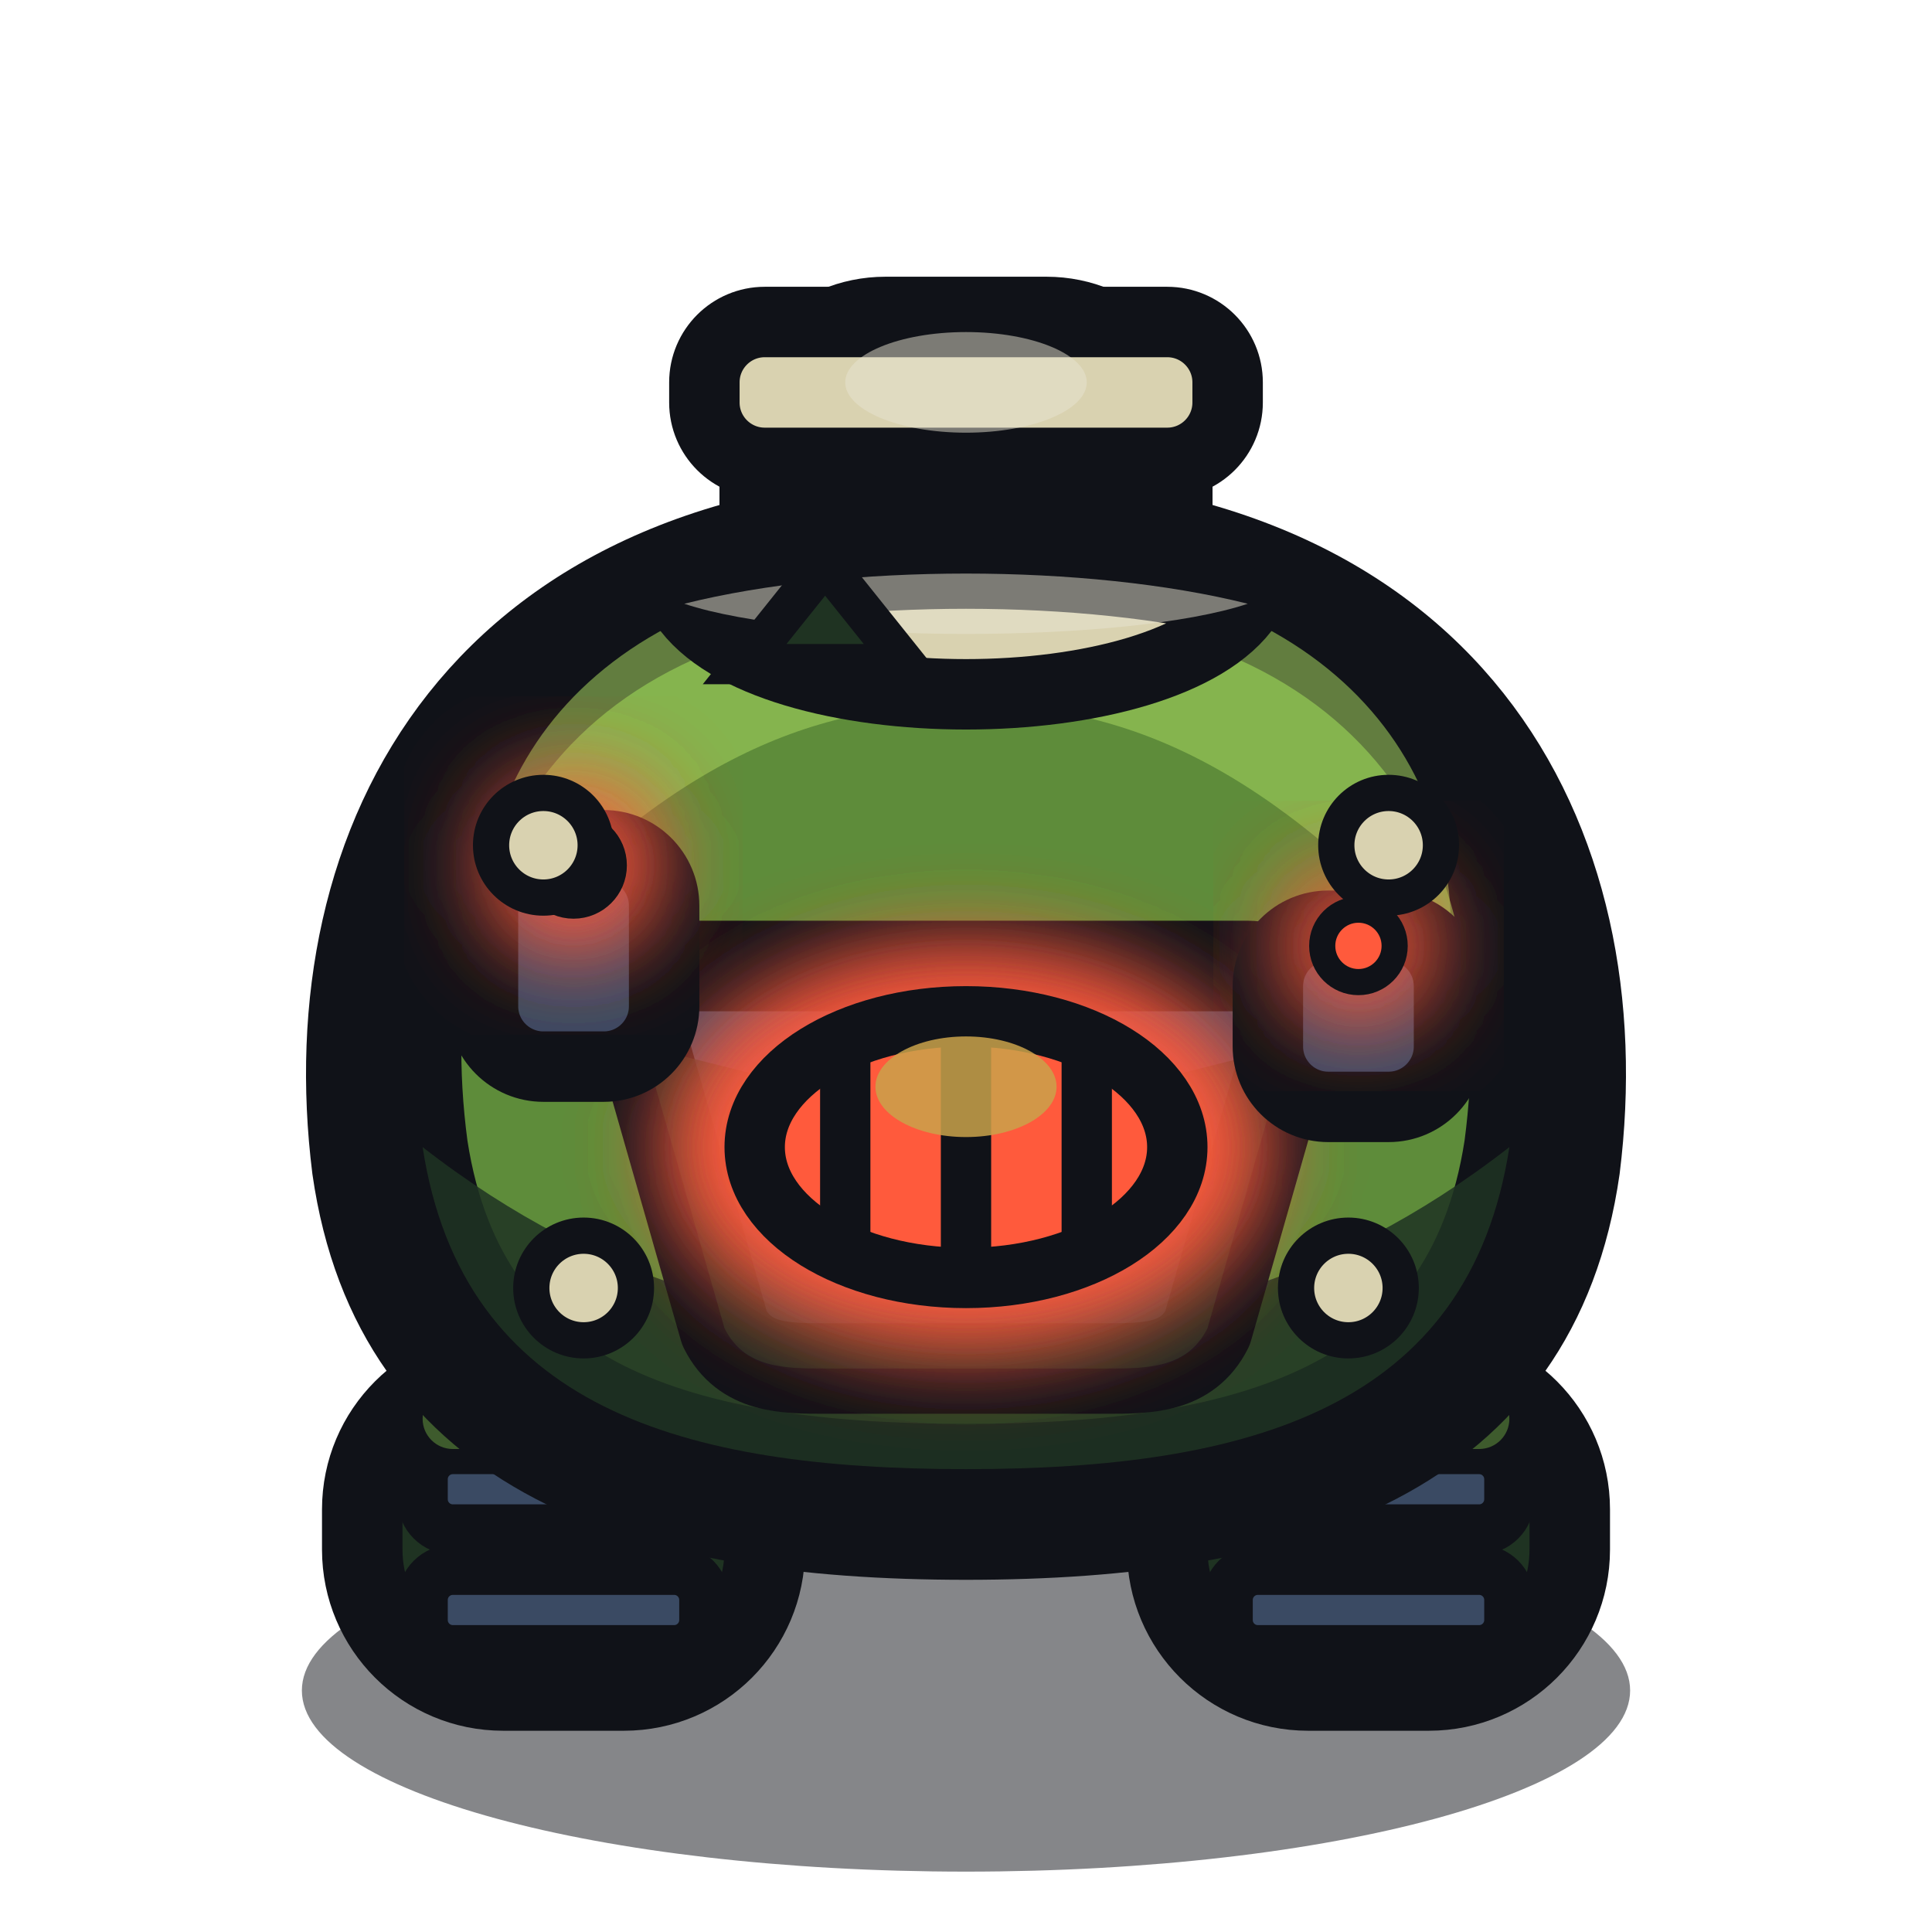
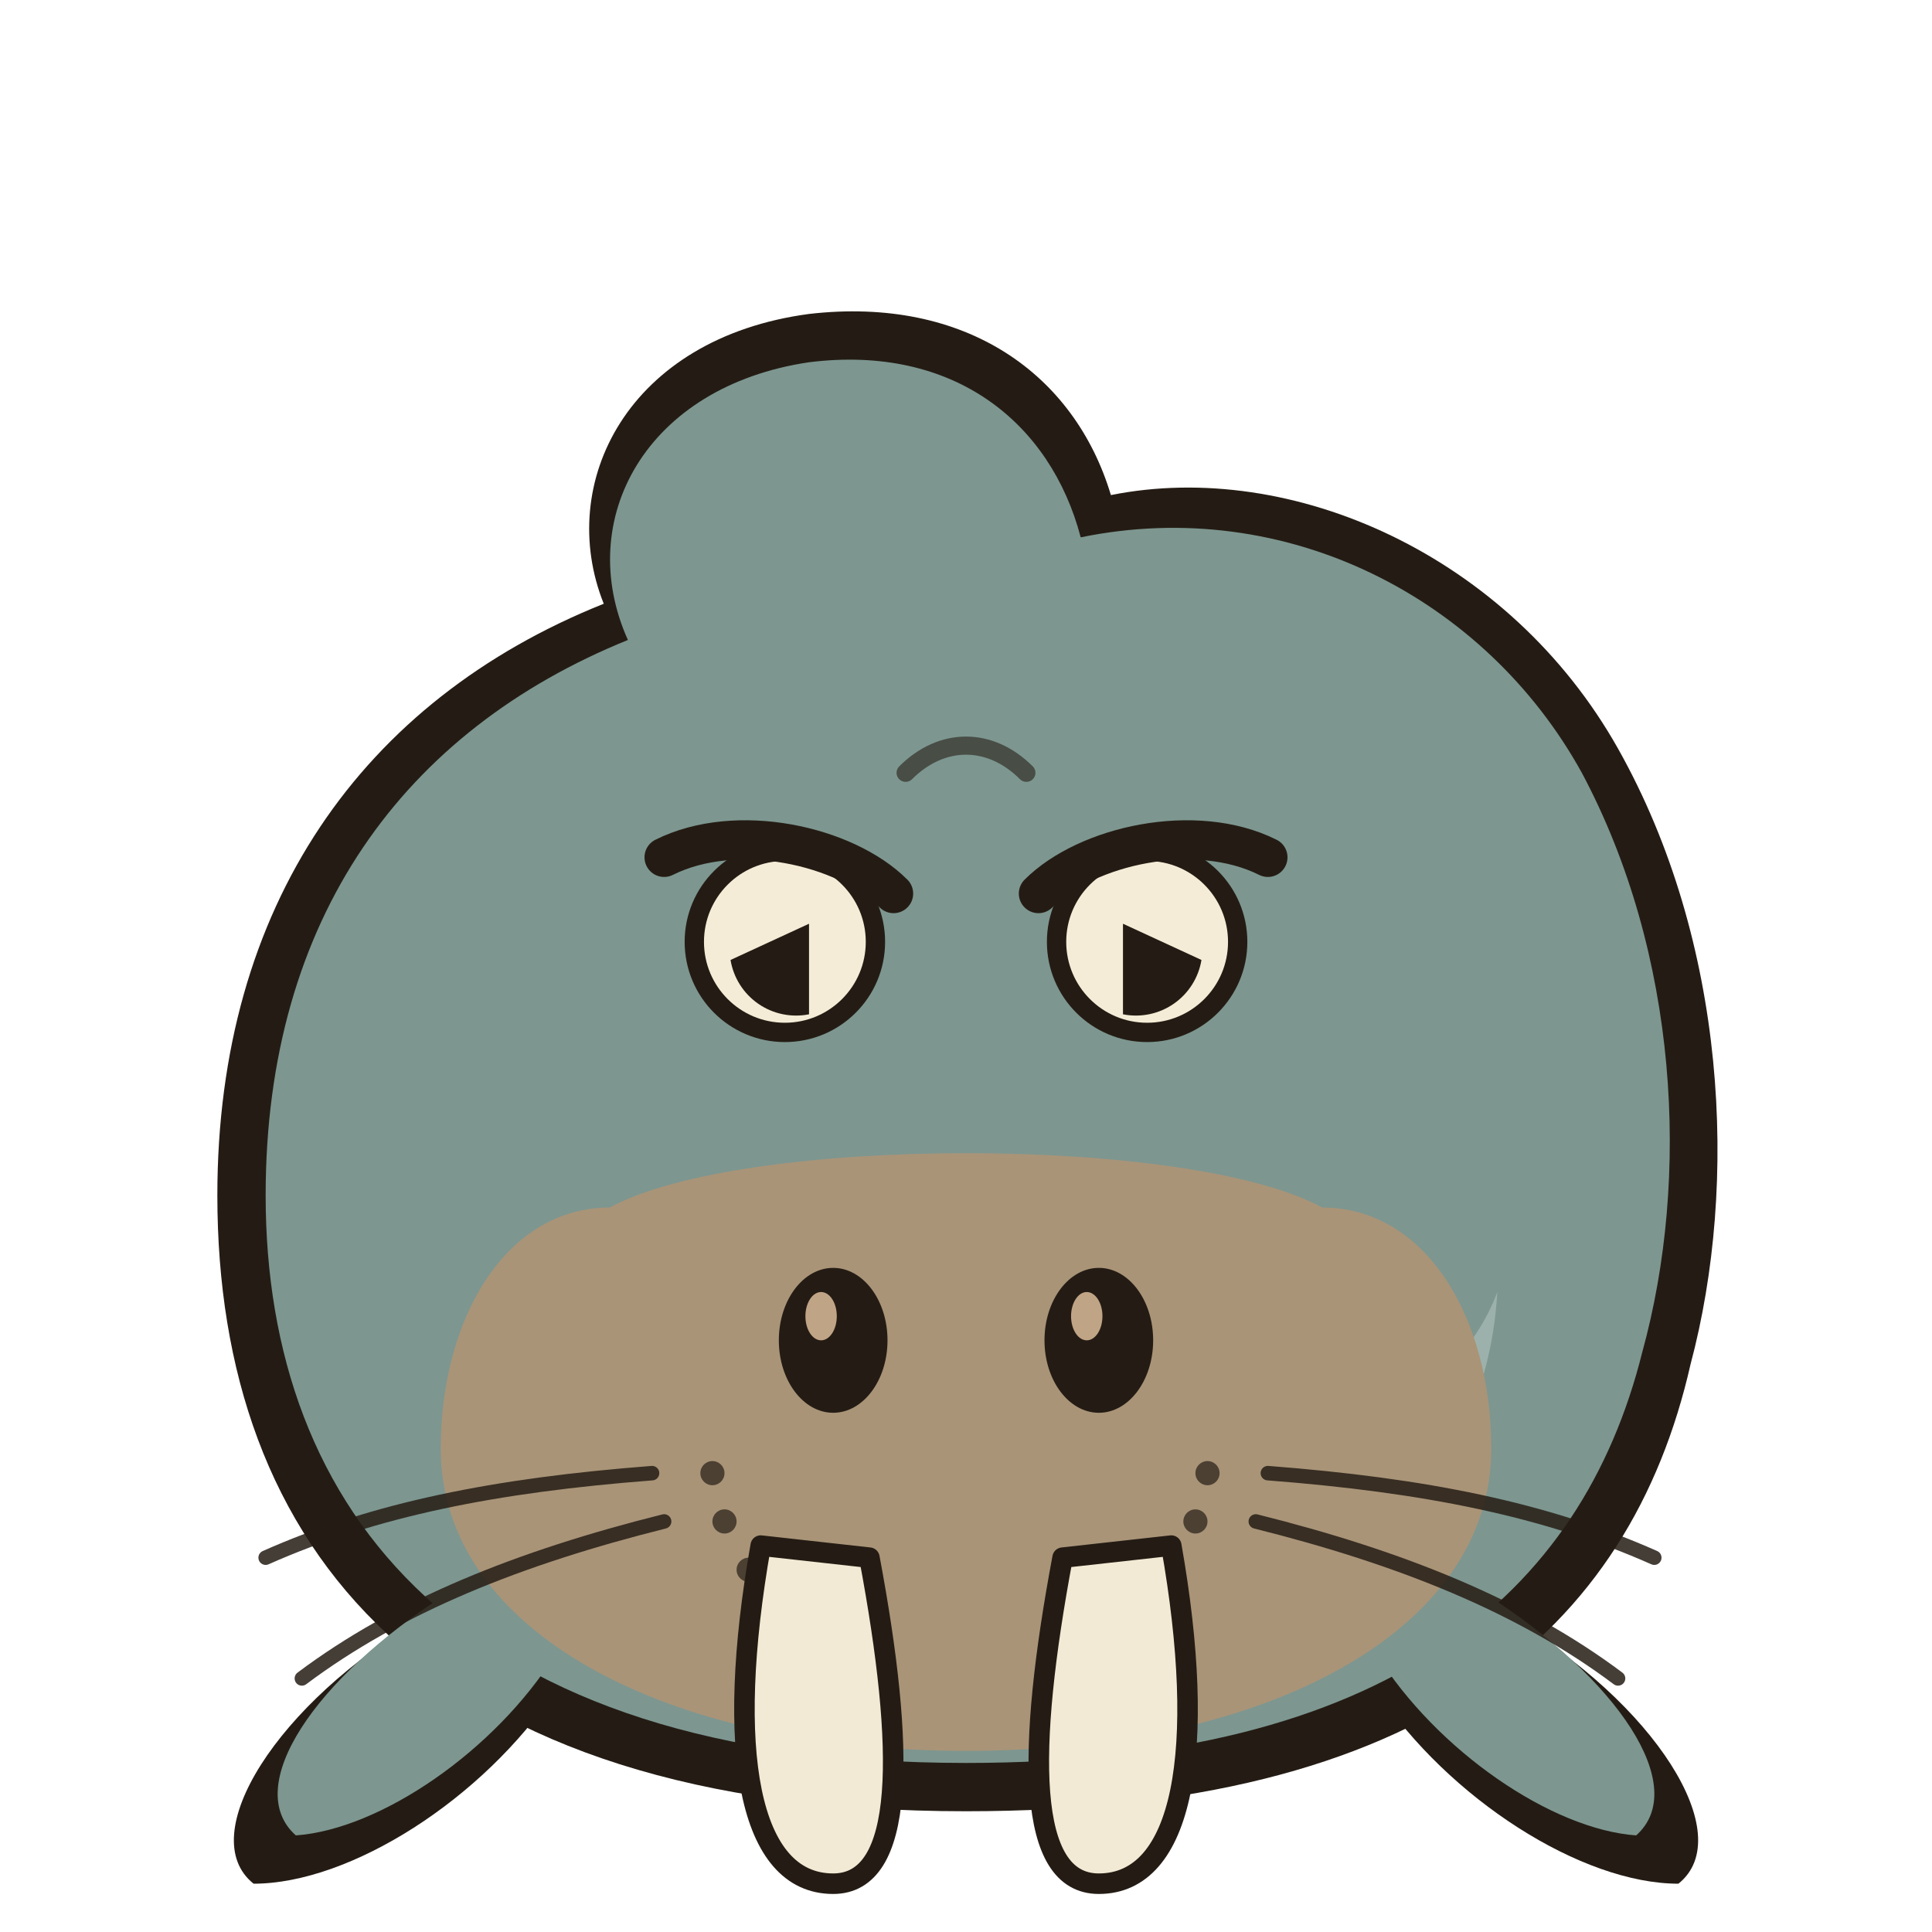
- <svg xmlns="http://www.w3.org/2000/svg" width="96" height="96" viewBox="0 0 96 96">
+ <svg xmlns="http://www.w3.org/2000/svg" viewBox="0 0 320 320" width="320" height="320">
  <defs>
-     <filter id="t_menace" x="-70%" y="-70%" width="240%" height="240%">
-       <feGaussianBlur stdDeviation="2.6" result="b" />
-       <feMerge>
-         <feMergeNode in="b" />
-         <feMergeNode in="b" />
-       </feMerge>
-     </filter>
+     <radialGradient id="vig" cx="50%" cy="46%" r="62%">
+       <stop offset="58%" stop-color="#efe2c0" stop-opacity="0" />
+       <stop offset="100%" stop-color="#6b5a36" stop-opacity="0.45" />
+     </radialGradient>
+     <radialGradient id="paper" cx="40%" cy="30%" r="82%">
+       <stop offset="0%" stop-color="#f3e8c8" />
+       <stop offset="100%" stop-color="#e4d4ad" />
+     </radialGradient>
  </defs>
-   <ellipse cx="48" cy="84" rx="33" ry="9" fill="#0b0d14" opacity="0.5" />
-   <g stroke="#101218" stroke-width="4" stroke-linejoin="round">
-     <rect x="18" y="68" width="20" height="16" rx="7" fill="#1f3322" />
-     <rect x="58" y="68" width="20" height="16" rx="7" fill="#1f3322" />
-   </g>
-   <g stroke="#101218" stroke-width="2.5" fill="#3a4a63">
-     <rect x="21" y="72" width="14" height="4" rx="1.5" />
-     <rect x="21" y="78" width="14" height="4" rx="1.5" />
-     <rect x="61" y="72" width="14" height="4" rx="1.5" />
-     <rect x="61" y="78" width="14" height="4" rx="1.5" />
-   </g>
-   <rect x="21" y="69" width="14" height="3" rx="1.5" fill="#5e8c3a" opacity="0.6" />
-   <rect x="61" y="69" width="14" height="3" rx="1.5" fill="#5e8c3a" opacity="0.6" />
-   <rect x="38" y="16" width="20" height="20" rx="6" fill="#3a4a63" stroke="#101218" stroke-width="4.5" stroke-linejoin="round" />
-   <rect x="42" y="19" width="5" height="15" rx="2.5" fill="#6f8db3" opacity="0.7" />
-   <rect x="35" y="16" width="26" height="7" rx="3" fill="#d9d2b0" stroke="#101218" stroke-width="3.5" />
-   <ellipse cx="48" cy="19" rx="6" ry="2.5" fill="#e8e3d2" opacity="0.5" />
-   <path d="M48 26 C72 26 80 42 78 58 C76 72 64 76 48 76 C32 76 20 72 18 58 C16 42 24 26 48 26 Z" fill="#1f3322" stroke="#101218" stroke-width="5" stroke-linejoin="round" />
-   <path d="M48 28 C70 28 77 42 75 57 C73 70 62 73 48 73 C34 73 23 70 21 57 C19 42 26 28 48 28 Z" fill="#5e8c3a" stroke="#101218" stroke-width="4.5" stroke-linejoin="round" />
-   <path d="M75 57 C73 70 62 73 48 73 C34 73 23 70 21 57 C30 64 39 66 48 66 C57 66 66 64 75 57 Z" fill="#1f3322" opacity="0.85" />
-   <path d="M48 28 C66 28 73 38 72 48 C63 38 56 35 48 35 C40 35 33 38 24 48 C23 38 30 28 48 28 Z" fill="#a6d65e" opacity="0.55" />
-   <path d="M34 30 C42 28 54 28 62 30 C58 36 38 36 34 30 Z" fill="#d9d2b0" stroke="#101218" stroke-width="3.5" stroke-linejoin="round" />
-   <path d="M34 30 C42 28 54 28 62 30 C56 32 40 32 34 30 Z" fill="#e8e3d2" opacity="0.5" />
-   <path d="M37 33 L41 28 L45 33 Z" fill="#1f3322" stroke="#101218" stroke-width="2" />
-   <path d="M34 48 L62 48 C64 48 65 50 64 52 L60 66 C59 68 57 68 55 68 L41 68 C39 68 37 68 36 66 L32 52 C31 50 32 48 34 48 Z" fill="#3a4a63" stroke="#101218" stroke-width="4.5" stroke-linejoin="round" />
-   <path d="M64 52 L60 66 C59 68 57 68 55 68 L41 68 C39 68 37 68 36 66 L32 52 L48 56 Z" fill="#1f3322" opacity="0.7" />
-   <ellipse cx="48" cy="57" rx="14" ry="9" fill="#ff5a3c" filter="url(#t_menace)" />
-   <ellipse cx="48" cy="57" rx="10.5" ry="6.5" fill="#ff5a3c" stroke="#101218" stroke-width="3" />
-   <g stroke="#101218" stroke-width="2.5">
-     <line x1="42" y1="52" x2="42" y2="62" />
-     <line x1="48" y1="51" x2="48" y2="63" />
-     <line x1="54" y1="52" x2="54" y2="62" />
-   </g>
-   <ellipse cx="48" cy="54" rx="4.5" ry="2.5" fill="#caa24a" opacity="0.85" />
-   <g stroke="#101218" stroke-width="3.5" stroke-linejoin="round">
-     <rect x="24" y="42" width="9" height="11" rx="3" fill="#3a4a63" />
-     <rect x="63" y="46" width="9" height="9" rx="3" fill="#3a4a63" />
-   </g>
-   <circle cx="28.5" cy="43" r="3.5" fill="#ff5a3c" filter="url(#t_menace)" />
-   <circle cx="28.5" cy="43" r="2" fill="#ff5a3c" stroke="#101218" stroke-width="1.3" />
-   <circle cx="67.5" cy="47" r="3" fill="#ff5a3c" filter="url(#t_menace)" />
-   <circle cx="67.5" cy="47" r="1.8" fill="#ff5a3c" stroke="#101218" stroke-width="1.3" />
-   <g fill="#d9d2b0" stroke="#101218" stroke-width="1.8">
-     <circle cx="27" cy="42" r="2.6" />
-     <circle cx="69" cy="42" r="2.6" />
-     <circle cx="29" cy="64" r="2.6" />
-     <circle cx="67" cy="64" r="2.6" />
+   <g stroke-linejoin="round" stroke-linecap="round">
+     <g fill="#241c14">
+       <path d="M160 300 C70 300 36 256 36 198 C36 150 60 116 100 100                C92 80 104 56 134 52 C160 49 178 62 184 82                C214 76 250 92 268 124 C286 156 288 196 280 226                C270 270 236 300 160 300 Z" />
+       <path d="M96 196 C78 196 66 216 66 240 C66 274 108 296 160 296                C212 296 254 274 254 240 C254 216 242 196 224 196                C200 182 120 182 96 196 Z" />
+       <path d="M70 268 C46 282 32 304 42 312 C58 312 80 298 92 280 Z" />
+       <path d="M250 268 C274 282 288 304 278 312 C262 312 240 298 228 280 Z" />
+     </g>
+     <path d="M160 292 C76 292 44 250 44 198 C44 152 67 121 104 106              C95 86 107 64 134 60 C158 57 174 70 179 89              C213 82 246 99 262 128 C278 158 280 195 272 224              C262 264 230 292 160 292 Z" fill="#7d9690" />
+     <path d="M104 214 C104 256 138 280 168 280 C214 280 246 250 248 214              C234 252 150 258 104 214 Z" fill="#9cb1ab" />
+     <path d="M74 264 C52 278 40 296 49 304 C63 303 82 290 92 274 Z" fill="#7d9690" />
+     <path d="M246 264 C268 278 280 296 271 304 C257 303 238 290 228 274 Z" fill="#7d9690" />
+     <path d="M101 200 C84 200 73 218 73 240 C73 270 110 290 160 290              C210 290 247 270 247 240 C247 218 236 200 219 200              C197 188 123 188 101 200 Z" fill="#a99478" />
+     <ellipse cx="138" cy="222" rx="9" ry="12" fill="#241c14" />
+     <ellipse cx="182" cy="222" rx="9" ry="12" fill="#241c14" />
+     <ellipse cx="136" cy="218" rx="2.6" ry="4" fill="#c0a486" />
+     <ellipse cx="180" cy="218" rx="2.6" ry="4" fill="#c0a486" />
+     <g stroke="#241c14" stroke-width="2.4" fill="none" opacity="0.85">
+       <path d="M108 244 C82 246 62 250 44 258" />
+       <path d="M110 252 C86 258 66 266 50 278" />
+       <path d="M210 244 C236 246 256 250 274 258" />
+       <path d="M208 252 C232 258 252 266 268 278" />
+     </g>
+     <g fill="#241c14" opacity="0.7">
+       <circle cx="118" cy="244" r="2" />
+       <circle cx="120" cy="252" r="2" />
+       <circle cx="124" cy="260" r="2" />
+       <circle cx="200" cy="244" r="2" />
+       <circle cx="198" cy="252" r="2" />
+       <circle cx="194" cy="260" r="2" />
+     </g>
+     <path d="M126 256 C120 290 124 312 138 312 C150 312 150 290 144 258 Z" fill="#f2ead4" stroke="#241c14" stroke-width="3.4" />
+     <path d="M176 258 C170 290 170 312 182 312 C196 312 200 290 194 256 Z" fill="#f2ead4" stroke="#241c14" stroke-width="3.4" />
+     <circle cx="130" cy="156" r="15" fill="#f4ecd6" />
+     <circle cx="190" cy="156" r="15" fill="#f4ecd6" />
+     <circle cx="130" cy="156" r="15" fill="none" stroke="#241c14" stroke-width="3.2" />
+     <circle cx="190" cy="156" r="15" fill="none" stroke="#241c14" stroke-width="3.2" />
+     <path d="M134 153 L134 168 A11 11 0 0 1 121 159 Z" fill="#241c14" />
+     <path d="M186 153 L186 168 A11 11 0 0 0 199 159 Z" fill="#241c14" />
+     <path d="M110 142 C122 136 140 140 148 148" fill="none" stroke="#241c14" stroke-width="6.5" stroke-linecap="round" />
+     <path d="M172 148 C180 140 198 136 210 142" fill="none" stroke="#241c14" stroke-width="6.5" stroke-linecap="round" />
+     <path d="M150 128 C156 122 164 122 170 128" fill="none" stroke="#241c14" stroke-width="3" opacity="0.6" />
  </g>
</svg>
